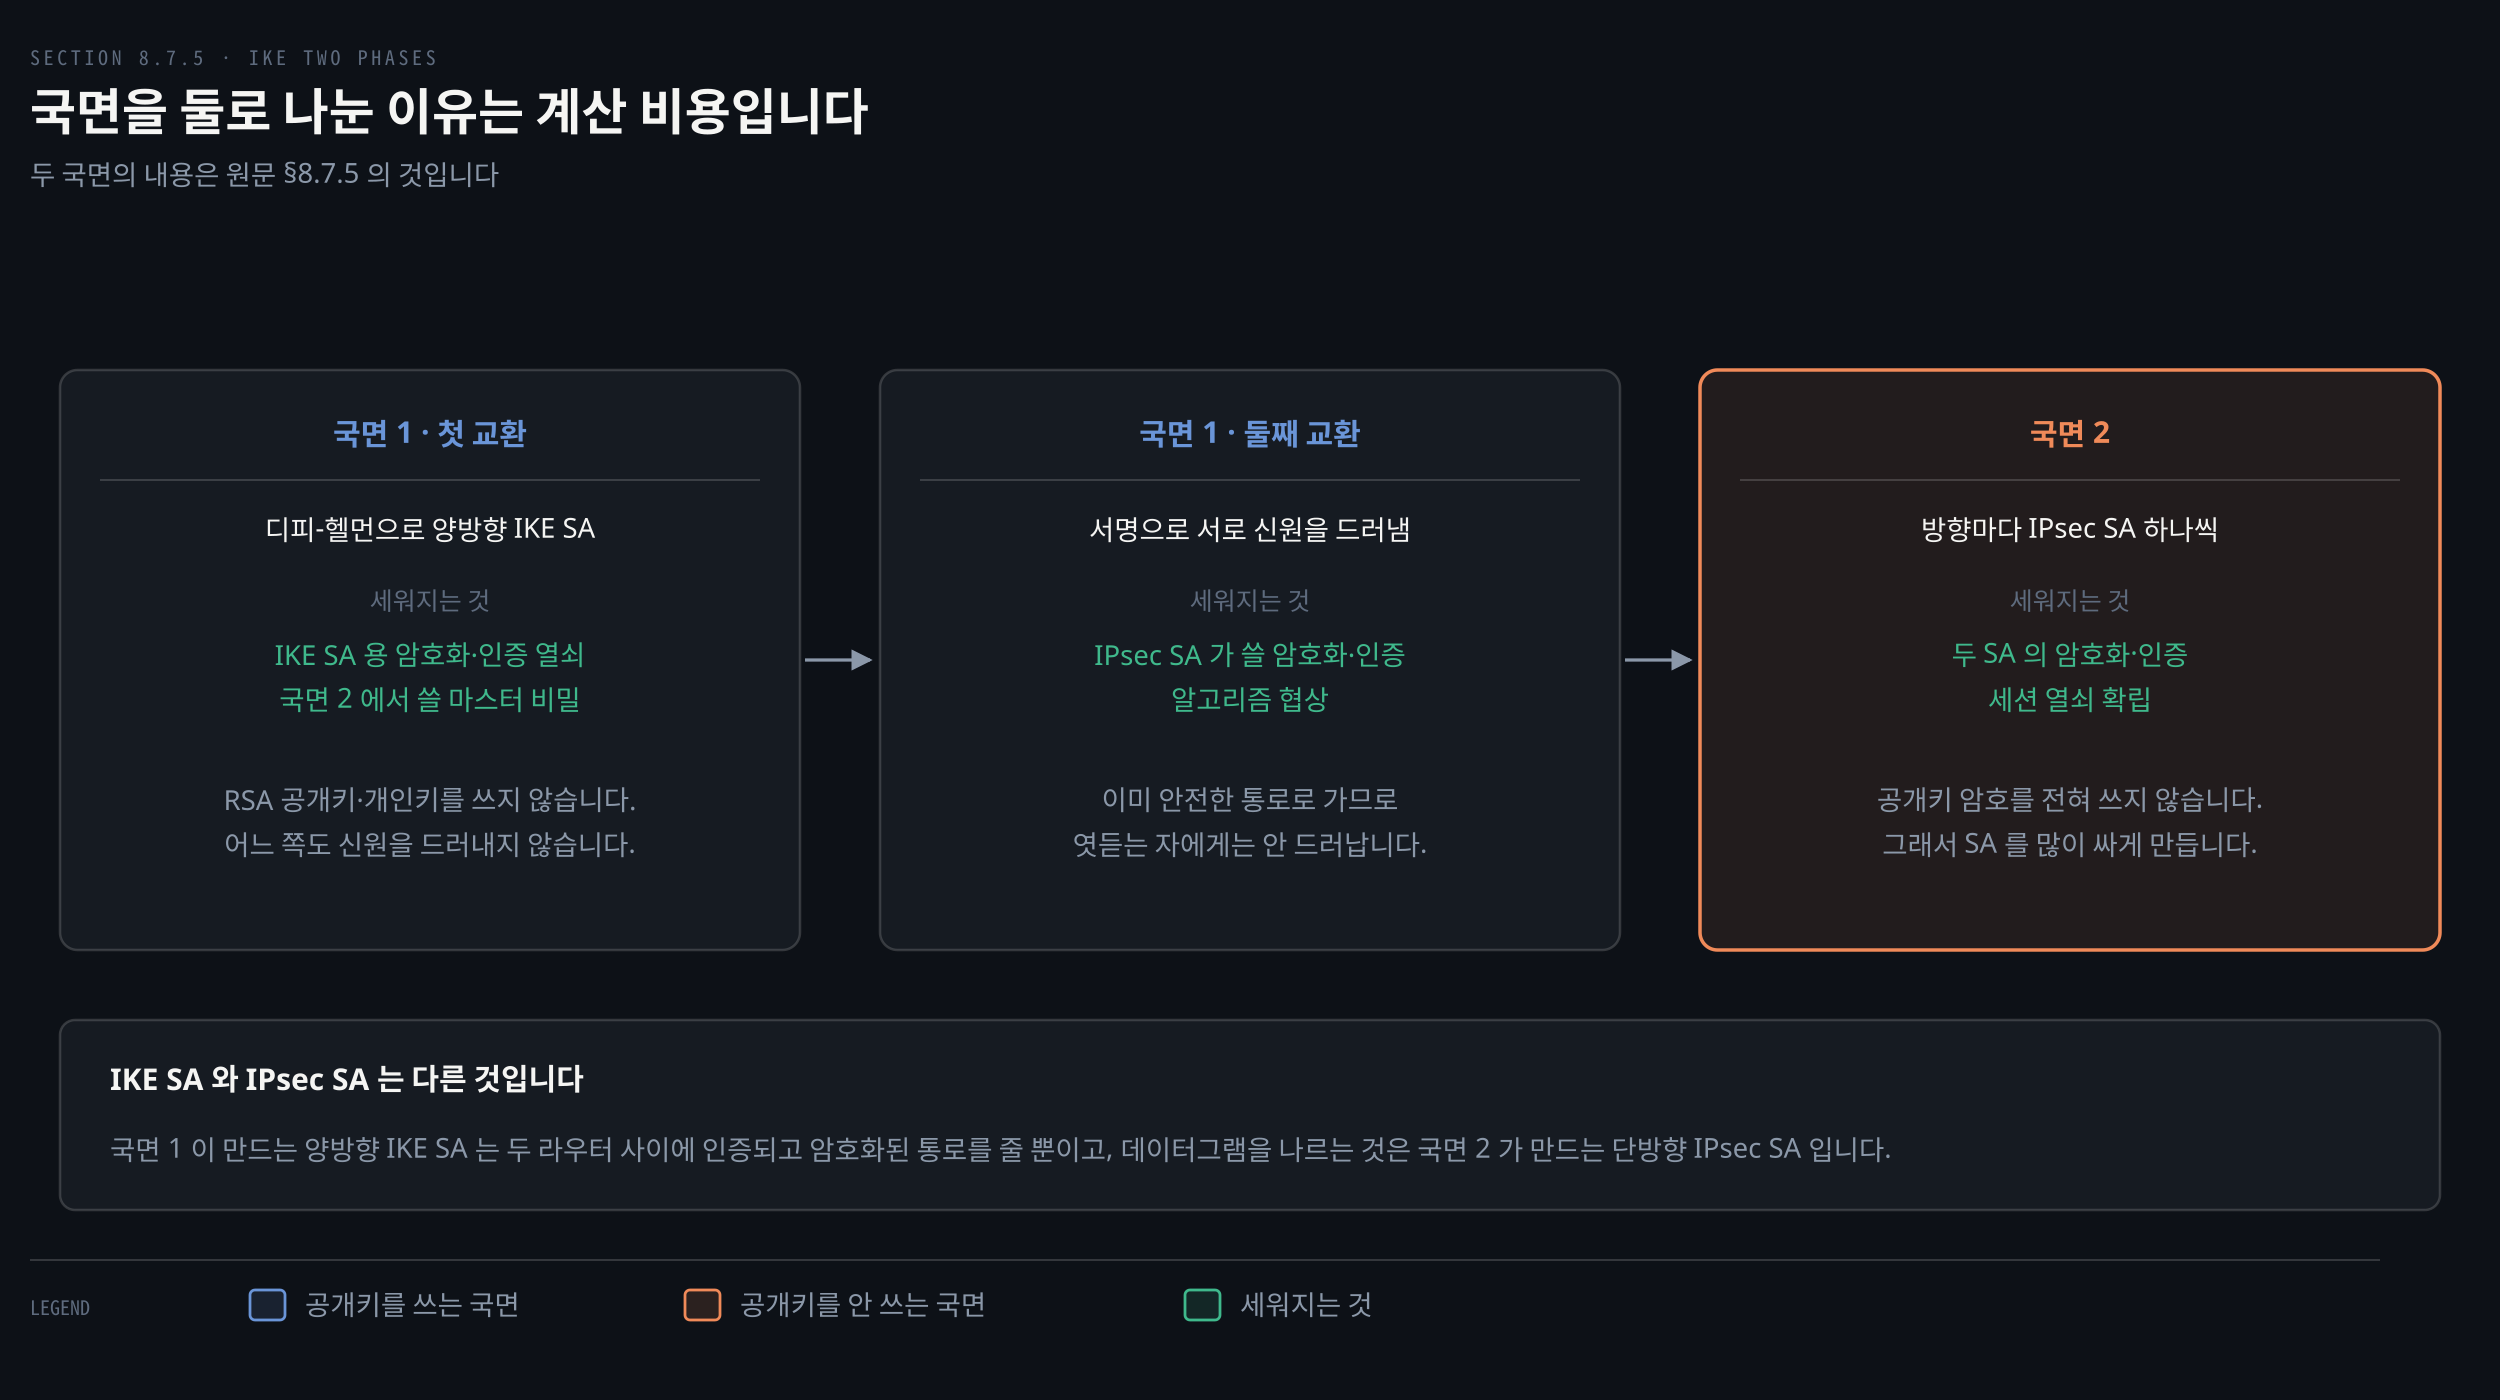
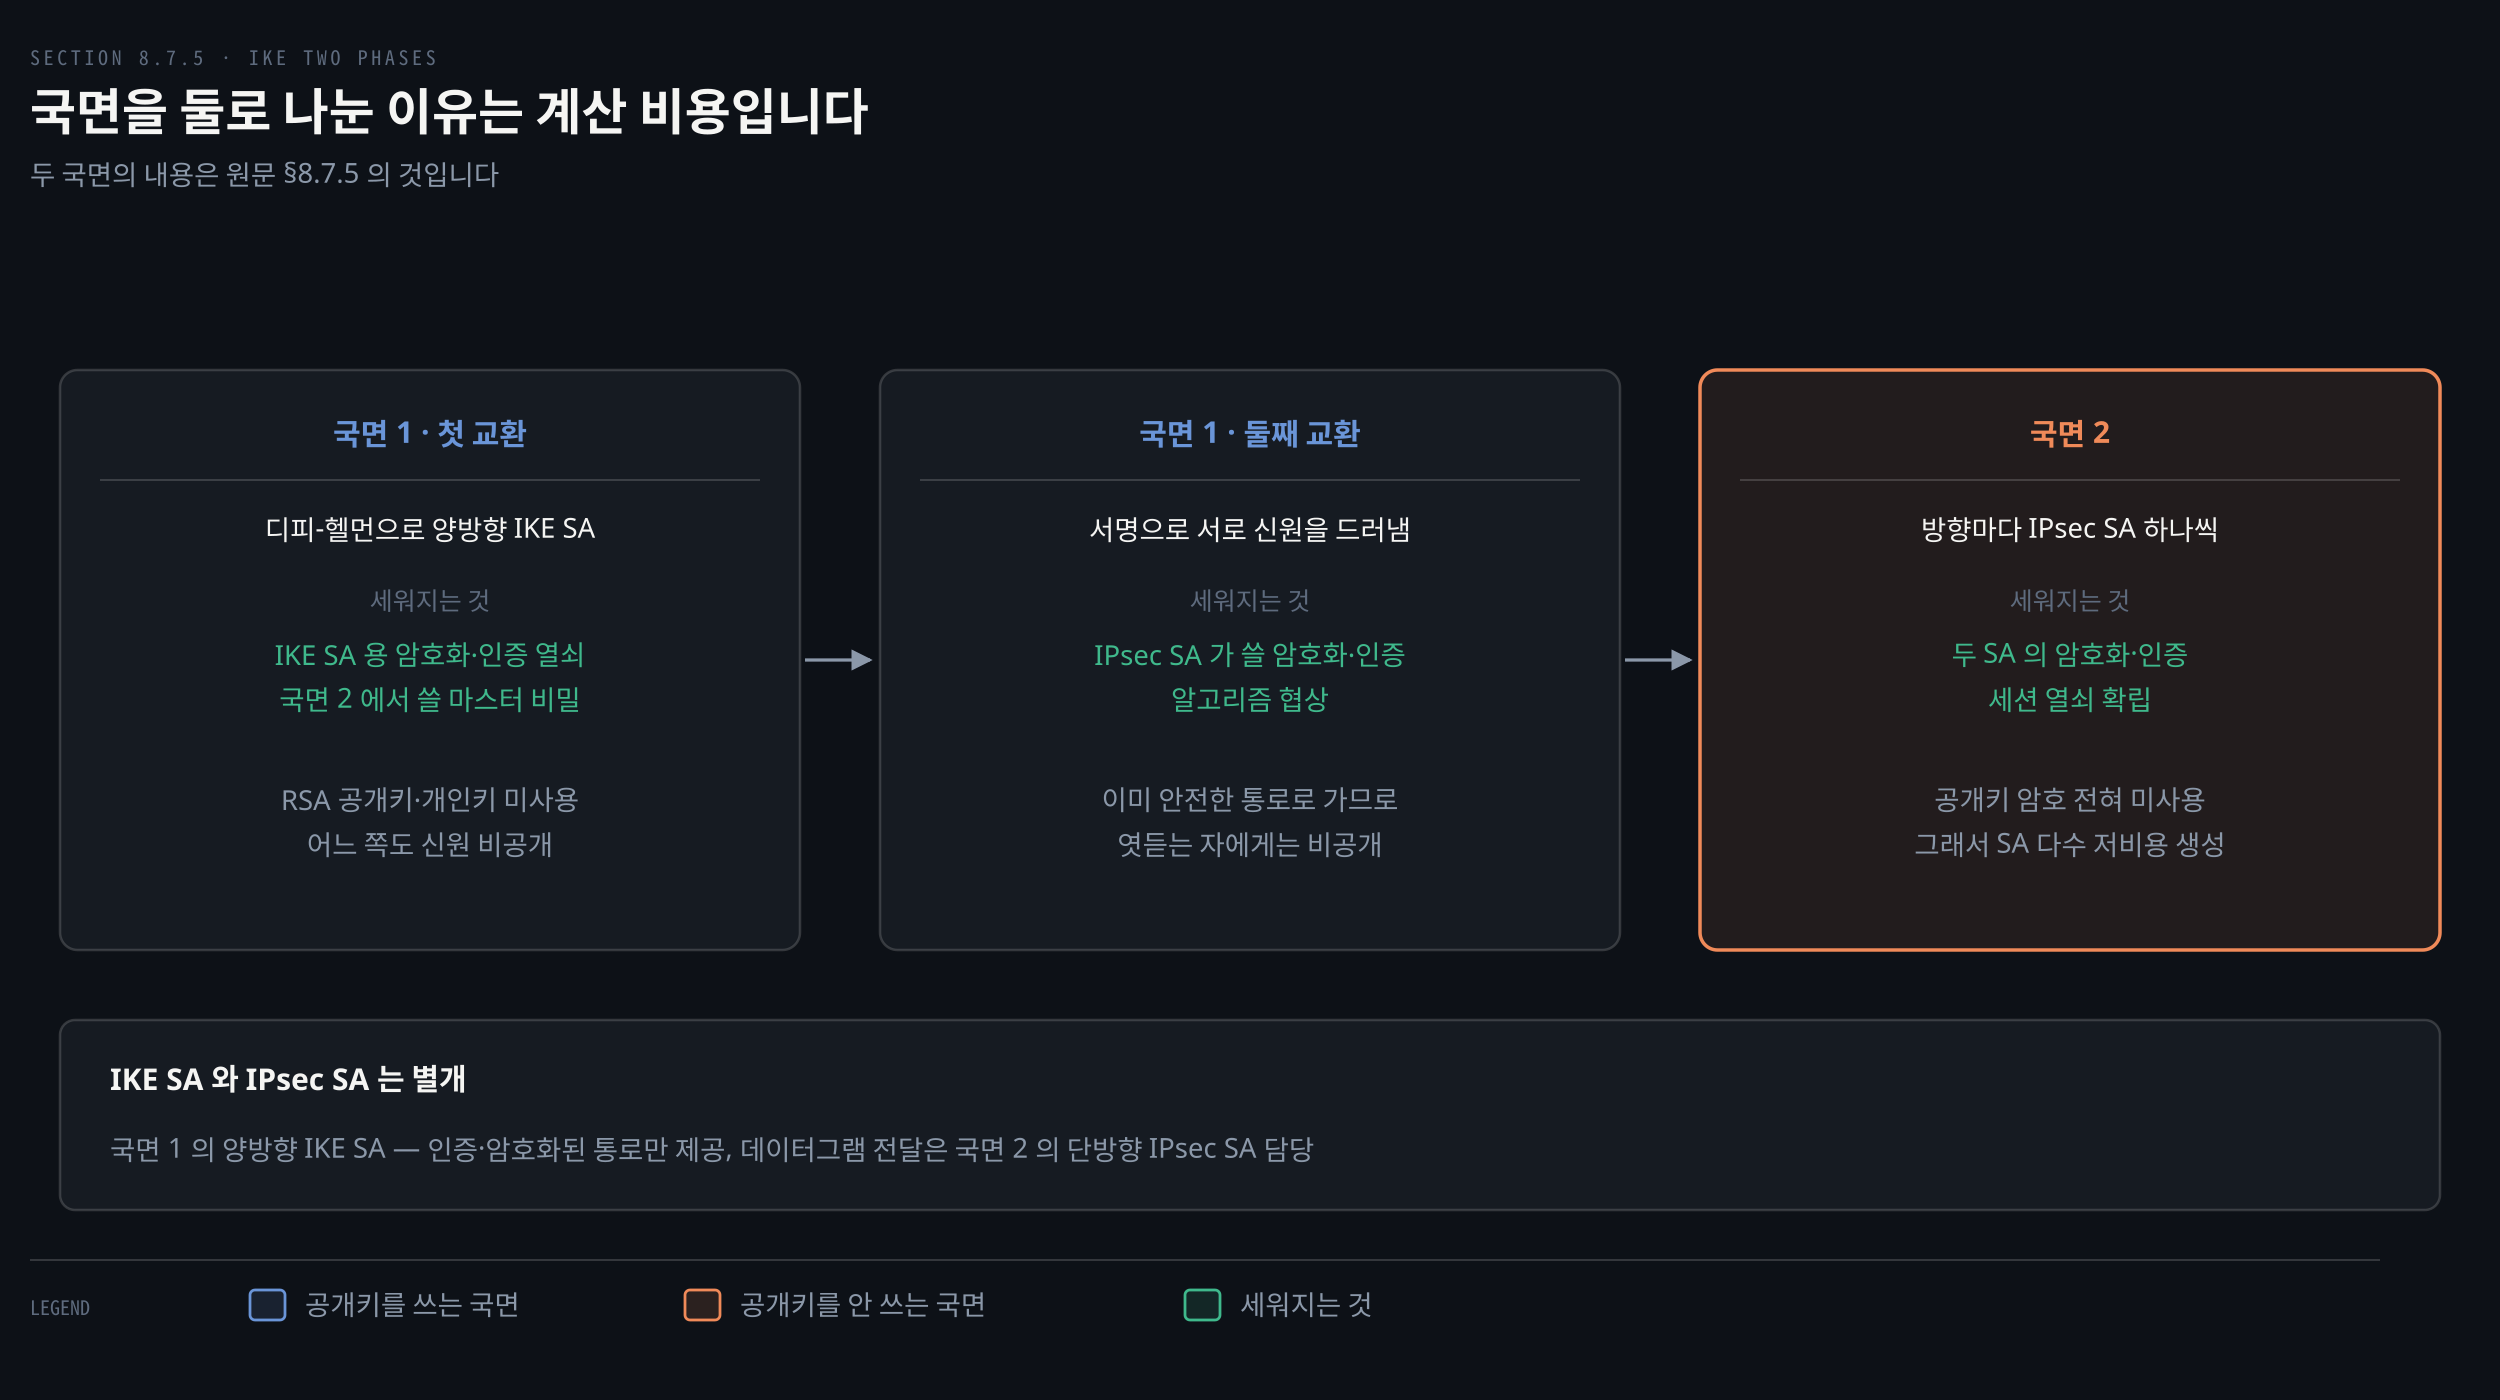
<svg xmlns="http://www.w3.org/2000/svg" viewBox="0 0 1000 560" width="100%" role="img" aria-labelledby="dt dd">
  <defs>
    <marker id="ar" viewBox="0 0 8 8" refX="7" refY="4" markerWidth="6.5" markerHeight="6.5" orient="auto">
      <path d="M0 0 L8 4 L0 8 z" fill="#8B98A9" />
    </marker>
    <marker id="ok" viewBox="0 0 8 8" refX="7" refY="4" markerWidth="6.5" markerHeight="6.5" orient="auto">
      <path d="M0 0 L8 4 L0 8 z" fill="#3FB98C" />
    </marker>
    <marker id="warn" viewBox="0 0 8 8" refX="7" refY="4" markerWidth="6.5" markerHeight="6.5" orient="auto">
      <path d="M0 0 L8 4 L0 8 z" fill="#E3B341" />
    </marker>
    <marker id="bad" viewBox="0 0 8 8" refX="7" refY="4" markerWidth="6.5" markerHeight="6.5" orient="auto">
      <path d="M0 0 L8 4 L0 8 z" fill="#F0616D" />
    </marker>
    <marker id="info" viewBox="0 0 8 8" refX="7" refY="4" markerWidth="6.5" markerHeight="6.5" orient="auto">
      <path d="M0 0 L8 4 L0 8 z" fill="#6A95D8" />
    </marker>
    <marker id="acc" viewBox="0 0 8 8" refX="7" refY="4" markerWidth="6.5" markerHeight="6.5" orient="auto">
      <path d="M0 0 L8 4 L0 8 z" fill="#F08A59" />
    </marker>
    <marker id="soft" viewBox="0 0 8 8" refX="7" refY="4" markerWidth="6.5" markerHeight="6.5" orient="auto">
      <path d="M0 0 L8 4 L0 8 z" fill="#5E6B7E" />
    </marker>
  </defs>
  <rect width="1000" height="560" fill="#0D1117" />
  <text x="12" y="26" font-family="'Geist Mono','Noto Sans Mono CJK KR',monospace" font-size="8" letter-spacing="0.18em" fill="#5E6B7E">SECTION 8.7.5 · IKE TWO PHASES</text>
  <text x="12" y="52" font-family="'Geist','Apple SD Gothic Neo','Noto Sans KR','Malgun Gothic',sans-serif" font-size="20" font-weight="600" fill="#F5F5F3">국면을 둘로 나눈 이유는 계산 비용입니다</text>
  <text x="12" y="74" font-family="'Geist','Apple SD Gothic Neo','Noto Sans KR','Malgun Gothic',sans-serif" font-size="11" fill="#8B98A9">두 국면의 내용은 원문 §8.7.5 의 것입니다</text>
  <rect x="24" y="148" width="296" height="232" rx="7" fill="#161B22" stroke="rgba(191,192,192,0.22)" stroke-width="1.0" />
  <text x="172.0" y="178" text-anchor="middle" font-family="'Geist','Apple SD Gothic Neo','Noto Sans KR','Malgun Gothic',sans-serif" font-size="12" font-weight="600" fill="#6A95D8">국면 1 · 첫 교환</text>
  <line x1="40" y1="192" x2="304" y2="192" stroke="rgba(191,192,192,0.22)" stroke-width="0.8" />
  <text x="172.0" y="216" text-anchor="middle" font-family="'Geist','Apple SD Gothic Neo','Noto Sans KR','Malgun Gothic',sans-serif" font-size="11" font-weight="400" fill="#F5F5F3">디피-헬먼으로 양방향 IKE SA</text>
  <text x="172.0" y="244" text-anchor="middle" font-family="'Geist','Apple SD Gothic Neo','Noto Sans KR','Malgun Gothic',sans-serif" font-size="10" font-weight="400" fill="#5E6B7E">세워지는 것</text>
  <text x="172.0" y="266" text-anchor="middle" font-family="'Geist','Apple SD Gothic Neo','Noto Sans KR','Malgun Gothic',sans-serif" font-size="11" font-weight="400" fill="#3FB98C">IKE SA 용 암호화·인증 열쇠</text>
  <text x="172.0" y="284" text-anchor="middle" font-family="'Geist','Apple SD Gothic Neo','Noto Sans KR','Malgun Gothic',sans-serif" font-size="11" font-weight="400" fill="#3FB98C">국면 2 에서 쓸 마스터 비밀</text>
-   <text x="172.0" y="324" text-anchor="middle" font-family="'Geist','Apple SD Gothic Neo','Noto Sans KR','Malgun Gothic',sans-serif" font-size="11" font-weight="400" fill="#8B98A9">RSA 공개키·개인키를 쓰지 않습니다.</text>
-   <text x="172.0" y="342" text-anchor="middle" font-family="'Geist','Apple SD Gothic Neo','Noto Sans KR','Malgun Gothic',sans-serif" font-size="11" font-weight="400" fill="#8B98A9">어느 쪽도 신원을 드러내지 않습니다.</text>
+   <text x="172.0" y="324" text-anchor="middle" font-family="'Geist','Apple SD Gothic Neo','Noto Sans KR','Malgun Gothic',sans-serif" font-size="11" font-weight="400" fill="#8B98A9">RSA 공개키·개인키 미사용</text>
+   <text x="172.0" y="342" text-anchor="middle" font-family="'Geist','Apple SD Gothic Neo','Noto Sans KR','Malgun Gothic',sans-serif" font-size="11" font-weight="400" fill="#8B98A9">어느 쪽도 신원 비공개</text>
  <rect x="352" y="148" width="296" height="232" rx="7" fill="#161B22" stroke="rgba(191,192,192,0.22)" stroke-width="1.0" />
  <text x="500.0" y="178" text-anchor="middle" font-family="'Geist','Apple SD Gothic Neo','Noto Sans KR','Malgun Gothic',sans-serif" font-size="12" font-weight="600" fill="#6A95D8">국면 1 · 둘째 교환</text>
  <line x1="368" y1="192" x2="632" y2="192" stroke="rgba(191,192,192,0.22)" stroke-width="0.8" />
  <text x="500.0" y="216" text-anchor="middle" font-family="'Geist','Apple SD Gothic Neo','Noto Sans KR','Malgun Gothic',sans-serif" font-size="11" font-weight="400" fill="#F5F5F3">서명으로 서로 신원을 드러냄</text>
  <text x="500.0" y="244" text-anchor="middle" font-family="'Geist','Apple SD Gothic Neo','Noto Sans KR','Malgun Gothic',sans-serif" font-size="10" font-weight="400" fill="#5E6B7E">세워지는 것</text>
  <text x="500.0" y="266" text-anchor="middle" font-family="'Geist','Apple SD Gothic Neo','Noto Sans KR','Malgun Gothic',sans-serif" font-size="11" font-weight="400" fill="#3FB98C">IPsec SA 가 쓸 암호화·인증</text>
  <text x="500.0" y="284" text-anchor="middle" font-family="'Geist','Apple SD Gothic Neo','Noto Sans KR','Malgun Gothic',sans-serif" font-size="11" font-weight="400" fill="#3FB98C">알고리즘 협상</text>
  <text x="500.0" y="324" text-anchor="middle" font-family="'Geist','Apple SD Gothic Neo','Noto Sans KR','Malgun Gothic',sans-serif" font-size="11" font-weight="400" fill="#8B98A9">이미 안전한 통로로 가므로</text>
-   <text x="500.0" y="342" text-anchor="middle" font-family="'Geist','Apple SD Gothic Neo','Noto Sans KR','Malgun Gothic',sans-serif" font-size="11" font-weight="400" fill="#8B98A9">엿듣는 자에게는 안 드러납니다.</text>
+   <text x="500.0" y="342" text-anchor="middle" font-family="'Geist','Apple SD Gothic Neo','Noto Sans KR','Malgun Gothic',sans-serif" font-size="11" font-weight="400" fill="#8B98A9">엿듣는 자에게는 비공개</text>
  <rect x="680" y="148" width="296" height="232" rx="7" fill="#F08A5918" stroke="#F08A59" stroke-width="1.4" />
  <text x="828.0" y="178" text-anchor="middle" font-family="'Geist','Apple SD Gothic Neo','Noto Sans KR','Malgun Gothic',sans-serif" font-size="12" font-weight="600" fill="#F08A59">국면 2</text>
  <line x1="696" y1="192" x2="960" y2="192" stroke="rgba(191,192,192,0.22)" stroke-width="0.8" />
  <text x="828.0" y="216" text-anchor="middle" font-family="'Geist','Apple SD Gothic Neo','Noto Sans KR','Malgun Gothic',sans-serif" font-size="11" font-weight="400" fill="#F5F5F3">방향마다 IPsec SA 하나씩</text>
  <text x="828.0" y="244" text-anchor="middle" font-family="'Geist','Apple SD Gothic Neo','Noto Sans KR','Malgun Gothic',sans-serif" font-size="10" font-weight="400" fill="#5E6B7E">세워지는 것</text>
  <text x="828.0" y="266" text-anchor="middle" font-family="'Geist','Apple SD Gothic Neo','Noto Sans KR','Malgun Gothic',sans-serif" font-size="11" font-weight="400" fill="#3FB98C">두 SA 의 암호화·인증</text>
  <text x="828.0" y="284" text-anchor="middle" font-family="'Geist','Apple SD Gothic Neo','Noto Sans KR','Malgun Gothic',sans-serif" font-size="11" font-weight="400" fill="#3FB98C">세션 열쇠 확립</text>
-   <text x="828.0" y="324" text-anchor="middle" font-family="'Geist','Apple SD Gothic Neo','Noto Sans KR','Malgun Gothic',sans-serif" font-size="11" font-weight="400" fill="#8B98A9">공개키 암호를 전혀 쓰지 않습니다.</text>
-   <text x="828.0" y="342" text-anchor="middle" font-family="'Geist','Apple SD Gothic Neo','Noto Sans KR','Malgun Gothic',sans-serif" font-size="11" font-weight="400" fill="#8B98A9">그래서 SA 를 많이 싸게 만듭니다.</text>
+   <text x="828.0" y="324" text-anchor="middle" font-family="'Geist','Apple SD Gothic Neo','Noto Sans KR','Malgun Gothic',sans-serif" font-size="11" font-weight="400" fill="#8B98A9">공개키 암호 전혀 미사용</text>
+   <text x="828.0" y="342" text-anchor="middle" font-family="'Geist','Apple SD Gothic Neo','Noto Sans KR','Malgun Gothic',sans-serif" font-size="11" font-weight="400" fill="#8B98A9">그래서 SA 다수 저비용 생성</text>
  <path d="M 322 264.0 L 348 264.0" fill="none" stroke="#8B98A9" stroke-width="1.3" marker-end="url(#ar)" />
  <path d="M 650 264.0 L 676 264.0" fill="none" stroke="#8B98A9" stroke-width="1.3" marker-end="url(#ar)" />
  <rect x="24" y="408" width="952" height="76" rx="6" fill="#161B22" stroke="rgba(191,192,192,0.22)" stroke-width="1.0" />
-   <text x="44" y="436" text-anchor="start" font-family="'Geist','Apple SD Gothic Neo','Noto Sans KR','Malgun Gothic',sans-serif" font-size="12" font-weight="600" fill="#F5F5F3">IKE SA 와 IPsec SA 는 다른 것입니다</text>
-   <text x="44" y="464" text-anchor="start" font-family="'Geist','Apple SD Gothic Neo','Noto Sans KR','Malgun Gothic',sans-serif" font-size="11" font-weight="400" fill="#8B98A9">국면 1 이 만드는 양방향 IKE SA 는 두 라우터 사이에 인증되고 암호화된 통로를 줄 뿐이고, 데이터그램을 나르는 것은 국면 2 가 만드는 단방향 IPsec SA 입니다.</text>
+   <text x="44" y="436" text-anchor="start" font-family="'Geist','Apple SD Gothic Neo','Noto Sans KR','Malgun Gothic',sans-serif" font-size="12" font-weight="600" fill="#F5F5F3">IKE SA 와 IPsec SA 는 별개</text>
+   <text x="44" y="464" text-anchor="start" font-family="'Geist','Apple SD Gothic Neo','Noto Sans KR','Malgun Gothic',sans-serif" font-size="11" font-weight="400" fill="#8B98A9">국면 1 의 양방향 IKE SA — 인증·암호화된 통로만 제공, 데이터그램 전달은 국면 2 의 단방향 IPsec SA 담당</text>
  <line x1="12" y1="504" x2="952" y2="504" stroke="rgba(191,192,192,0.22)" stroke-width="0.8" />
  <text x="12" y="526" text-anchor="start" font-family="'Geist Mono','Noto Sans Mono CJK KR',monospace" font-size="8" font-weight="400" fill="#5E6B7E">LEGEND</text>
  <rect x="100" y="516" width="14" height="12" rx="2" fill="#6A95D822" stroke="#6A95D8" stroke-width="1.1" />
  <text x="122" y="526" text-anchor="start" font-family="'Geist','Apple SD Gothic Neo','Noto Sans KR','Malgun Gothic',sans-serif" font-size="11" font-weight="400" fill="#8B98A9">공개키를 쓰는 국면</text>
  <rect x="274" y="516" width="14" height="12" rx="2" fill="#F08A5922" stroke="#F08A59" stroke-width="1.1" />
  <text x="296" y="526" text-anchor="start" font-family="'Geist','Apple SD Gothic Neo','Noto Sans KR','Malgun Gothic',sans-serif" font-size="11" font-weight="400" fill="#8B98A9">공개키를 안 쓰는 국면</text>
  <rect x="474" y="516" width="14" height="12" rx="2" fill="#3FB98C22" stroke="#3FB98C" stroke-width="1.1" />
  <text x="496" y="526" text-anchor="start" font-family="'Geist','Apple SD Gothic Neo','Noto Sans KR','Malgun Gothic',sans-serif" font-size="11" font-weight="400" fill="#8B98A9">세워지는 것</text>
</svg>
